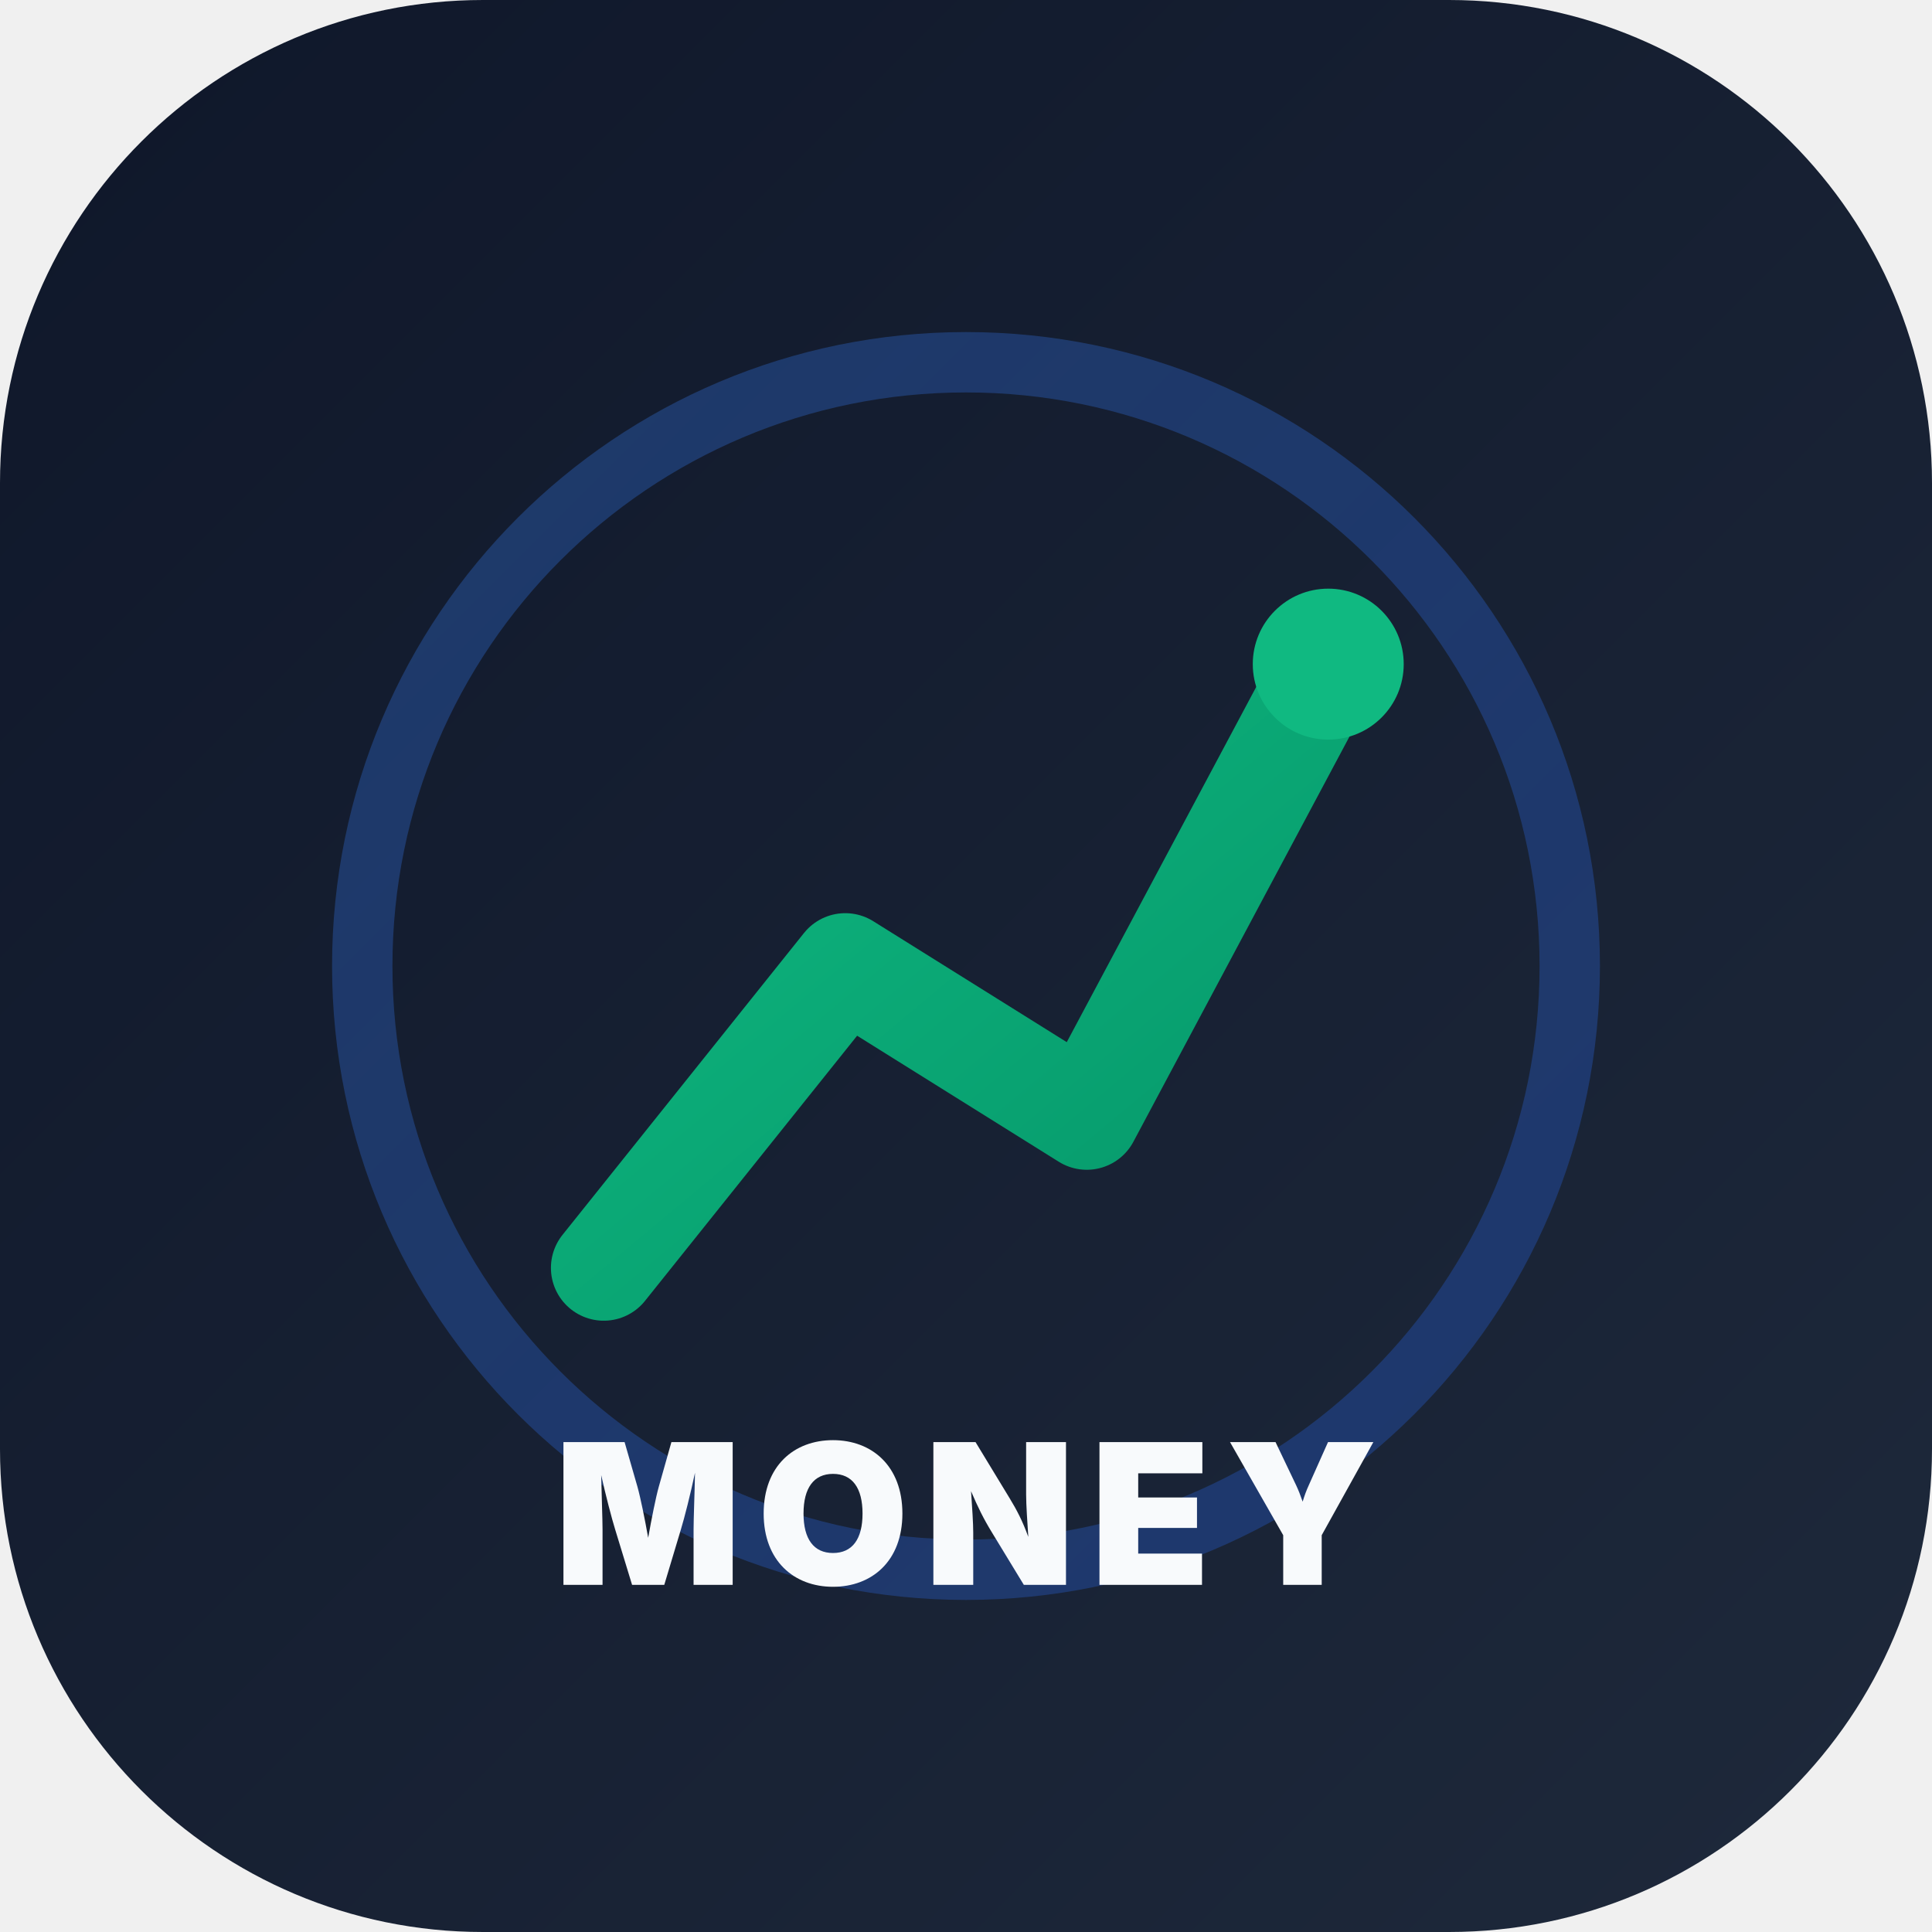
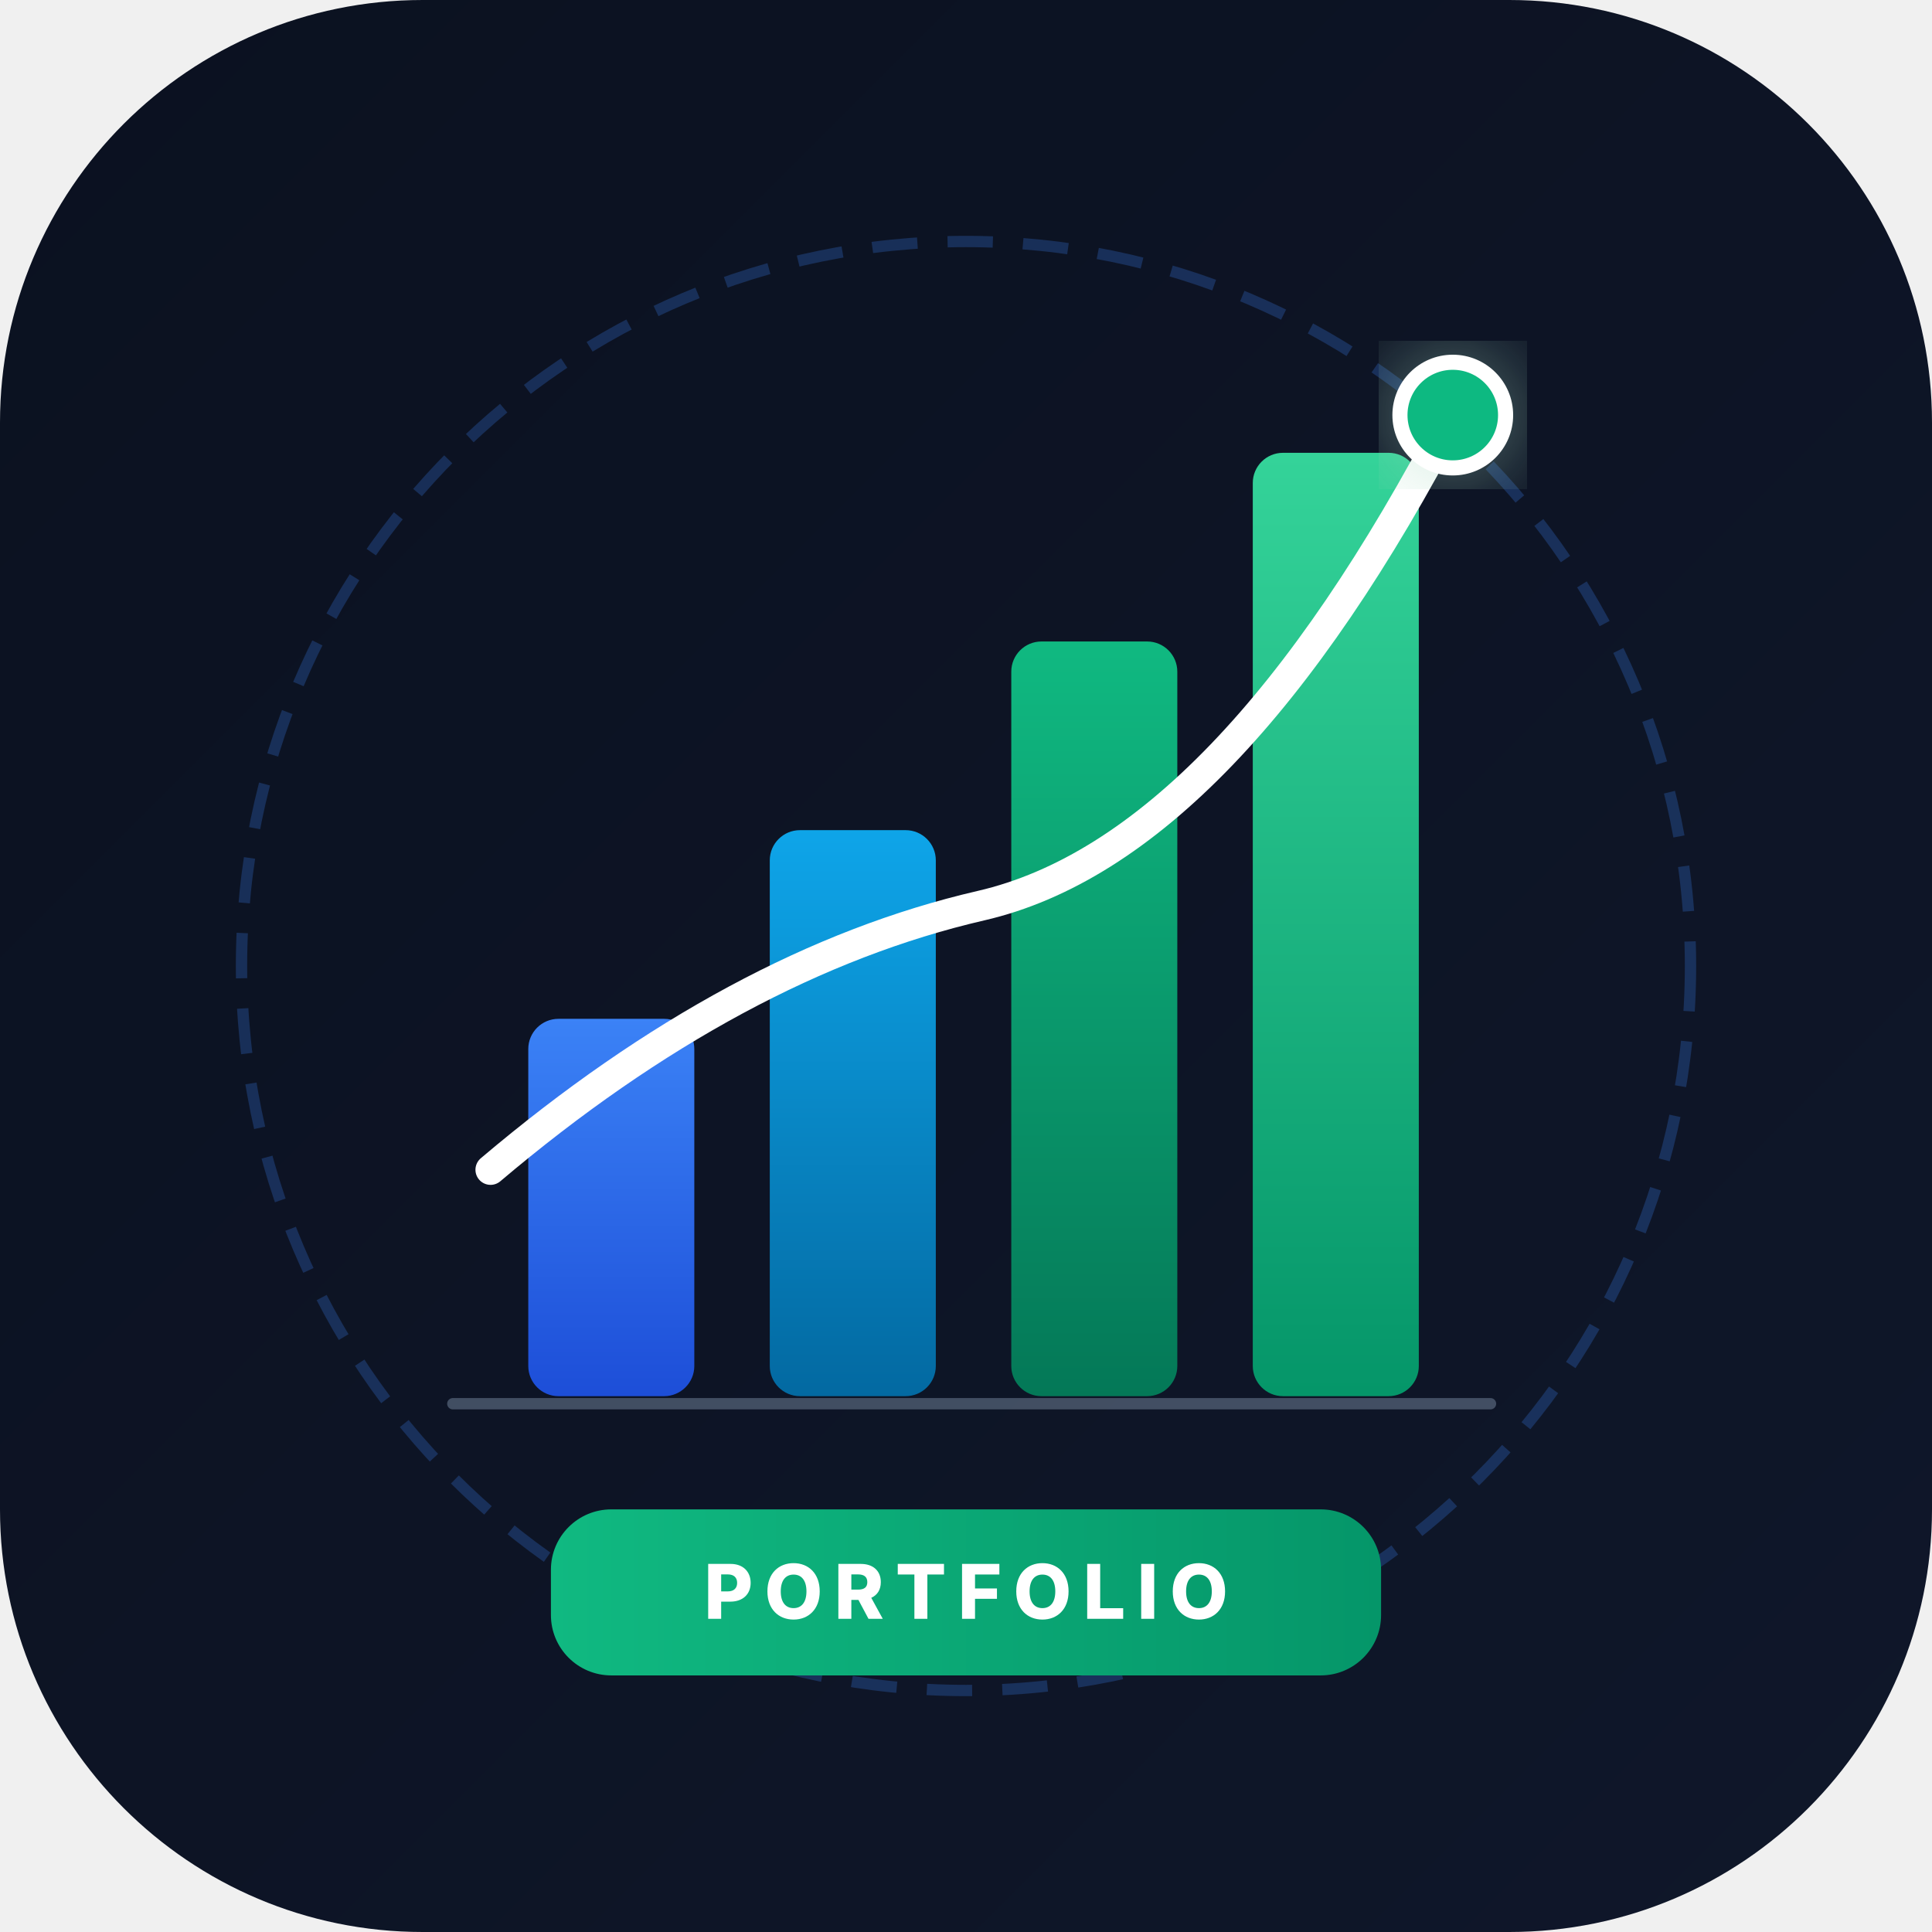
<svg xmlns="http://www.w3.org/2000/svg" viewBox="0 0 512 512" width="512" height="512">
  <defs>
    <linearGradient id="bg" x1="0%" y1="0%" x2="100%" y2="100%">
-       <stop offset="0%" stop-color="#0f172a" />
-       <stop offset="100%" stop-color="#1e293b" />
+       <stop offset="0%" stop-color="#0b1120" />
+       <stop offset="100%" stop-color="#0f172a" />
    </linearGradient>
-     <linearGradient id="accent" x1="0%" y1="0%" x2="100%" y2="100%">
+     <linearGradient id="bar1" x1="0%" y1="0%" x2="0%" y2="100%">
+       <stop offset="0%" stop-color="#3b82f6" />
+       <stop offset="100%" stop-color="#1d4ed8" />
+     </linearGradient>
+     <linearGradient id="bar2" x1="0%" y1="0%" x2="0%" y2="100%">
+       <stop offset="0%" stop-color="#0ea5e9" />
+       <stop offset="100%" stop-color="#0369a1" />
+     </linearGradient>
+     <linearGradient id="bar3" x1="0%" y1="0%" x2="0%" y2="100%">
+       <stop offset="0%" stop-color="#10b981" />
+       <stop offset="100%" stop-color="#047857" />
+     </linearGradient>
+     <linearGradient id="bar4" x1="0%" y1="0%" x2="0%" y2="100%">
+       <stop offset="0%" stop-color="#34d399" />
+       <stop offset="100%" stop-color="#059669" />
+     </linearGradient>
+     <linearGradient id="badge" x1="0%" y1="0%" x2="100%" y2="0%">
      <stop offset="0%" stop-color="#10b981" />
      <stop offset="100%" stop-color="#059669" />
    </linearGradient>
-     <linearGradient id="glow" x1="0%" y1="0%" x2="100%" y2="100%">
-       <stop offset="0%" stop-color="#3b82f6" />
-       <stop offset="100%" stop-color="#2563eb" />
-     </linearGradient>
+     <filter id="glow" x="-20%" y="-20%" width="140%" height="140%">
+       <feGaussianBlur stdDeviation="16" result="blur" />
+       <feComposite in="SourceGraphic" in2="blur" operator="over" />
+     </filter>
  </defs>
-   <rect width="512" height="512" rx="128" fill="url(#bg)" />
-   <circle cx="256" cy="256" r="160" fill="none" stroke="url(#glow)" stroke-width="16" opacity="0.3" />
-   <path d="M160 336 L224 256 L288 296 L352 176" fill="none" stroke="url(#accent)" stroke-width="28" stroke-linecap="round" stroke-linejoin="round" />
-   <circle cx="352" cy="176" r="20" fill="#10b981" />
-   <text x="256" y="420" font-family="system-ui, -apple-system, sans-serif" font-size="52" font-weight="900" fill="#f8fafc" text-anchor="middle" letter-spacing="4">MONEY</text>
+   <rect width="512" height="512" rx="112" fill="url(#bg)" />
+   <circle cx="256" cy="256" r="192" fill="none" stroke="#3b82f6" stroke-width="3" opacity="0.25" stroke-dasharray="12 8" />
+   <rect x="140" y="270" width="44" height="100" rx="8" fill="url(#bar1)" />
+   <rect x="204" y="220" width="44" height="150" rx="8" fill="url(#bar2)" />
+   <rect x="268" y="170" width="44" height="200" rx="8" fill="url(#bar3)" />
+   <rect x="332" y="120" width="44" height="250" rx="8" fill="url(#bar4)" />
+   <line x1="120" y1="372" x2="395" y2="372" stroke="#64748b" stroke-width="3" stroke-linecap="round" opacity="0.6" />
+   <path d="M130 310 Q 195 255, 260 240 T 385 110" fill="none" stroke="#ffffff" stroke-width="8" stroke-linecap="round" />
+   <circle cx="385" cy="110" r="14" fill="#10b981" stroke="#ffffff" stroke-width="4" filter="url(#glow)" />
+   <rect x="146" y="400" width="220" height="44" rx="16" fill="url(#badge)" />
+   <text x="256" y="429" font-family="system-ui, -apple-system, sans-serif" font-size="20" font-weight="800" fill="#ffffff" text-anchor="middle" letter-spacing="3">PORTFOLIO</text>
</svg>
